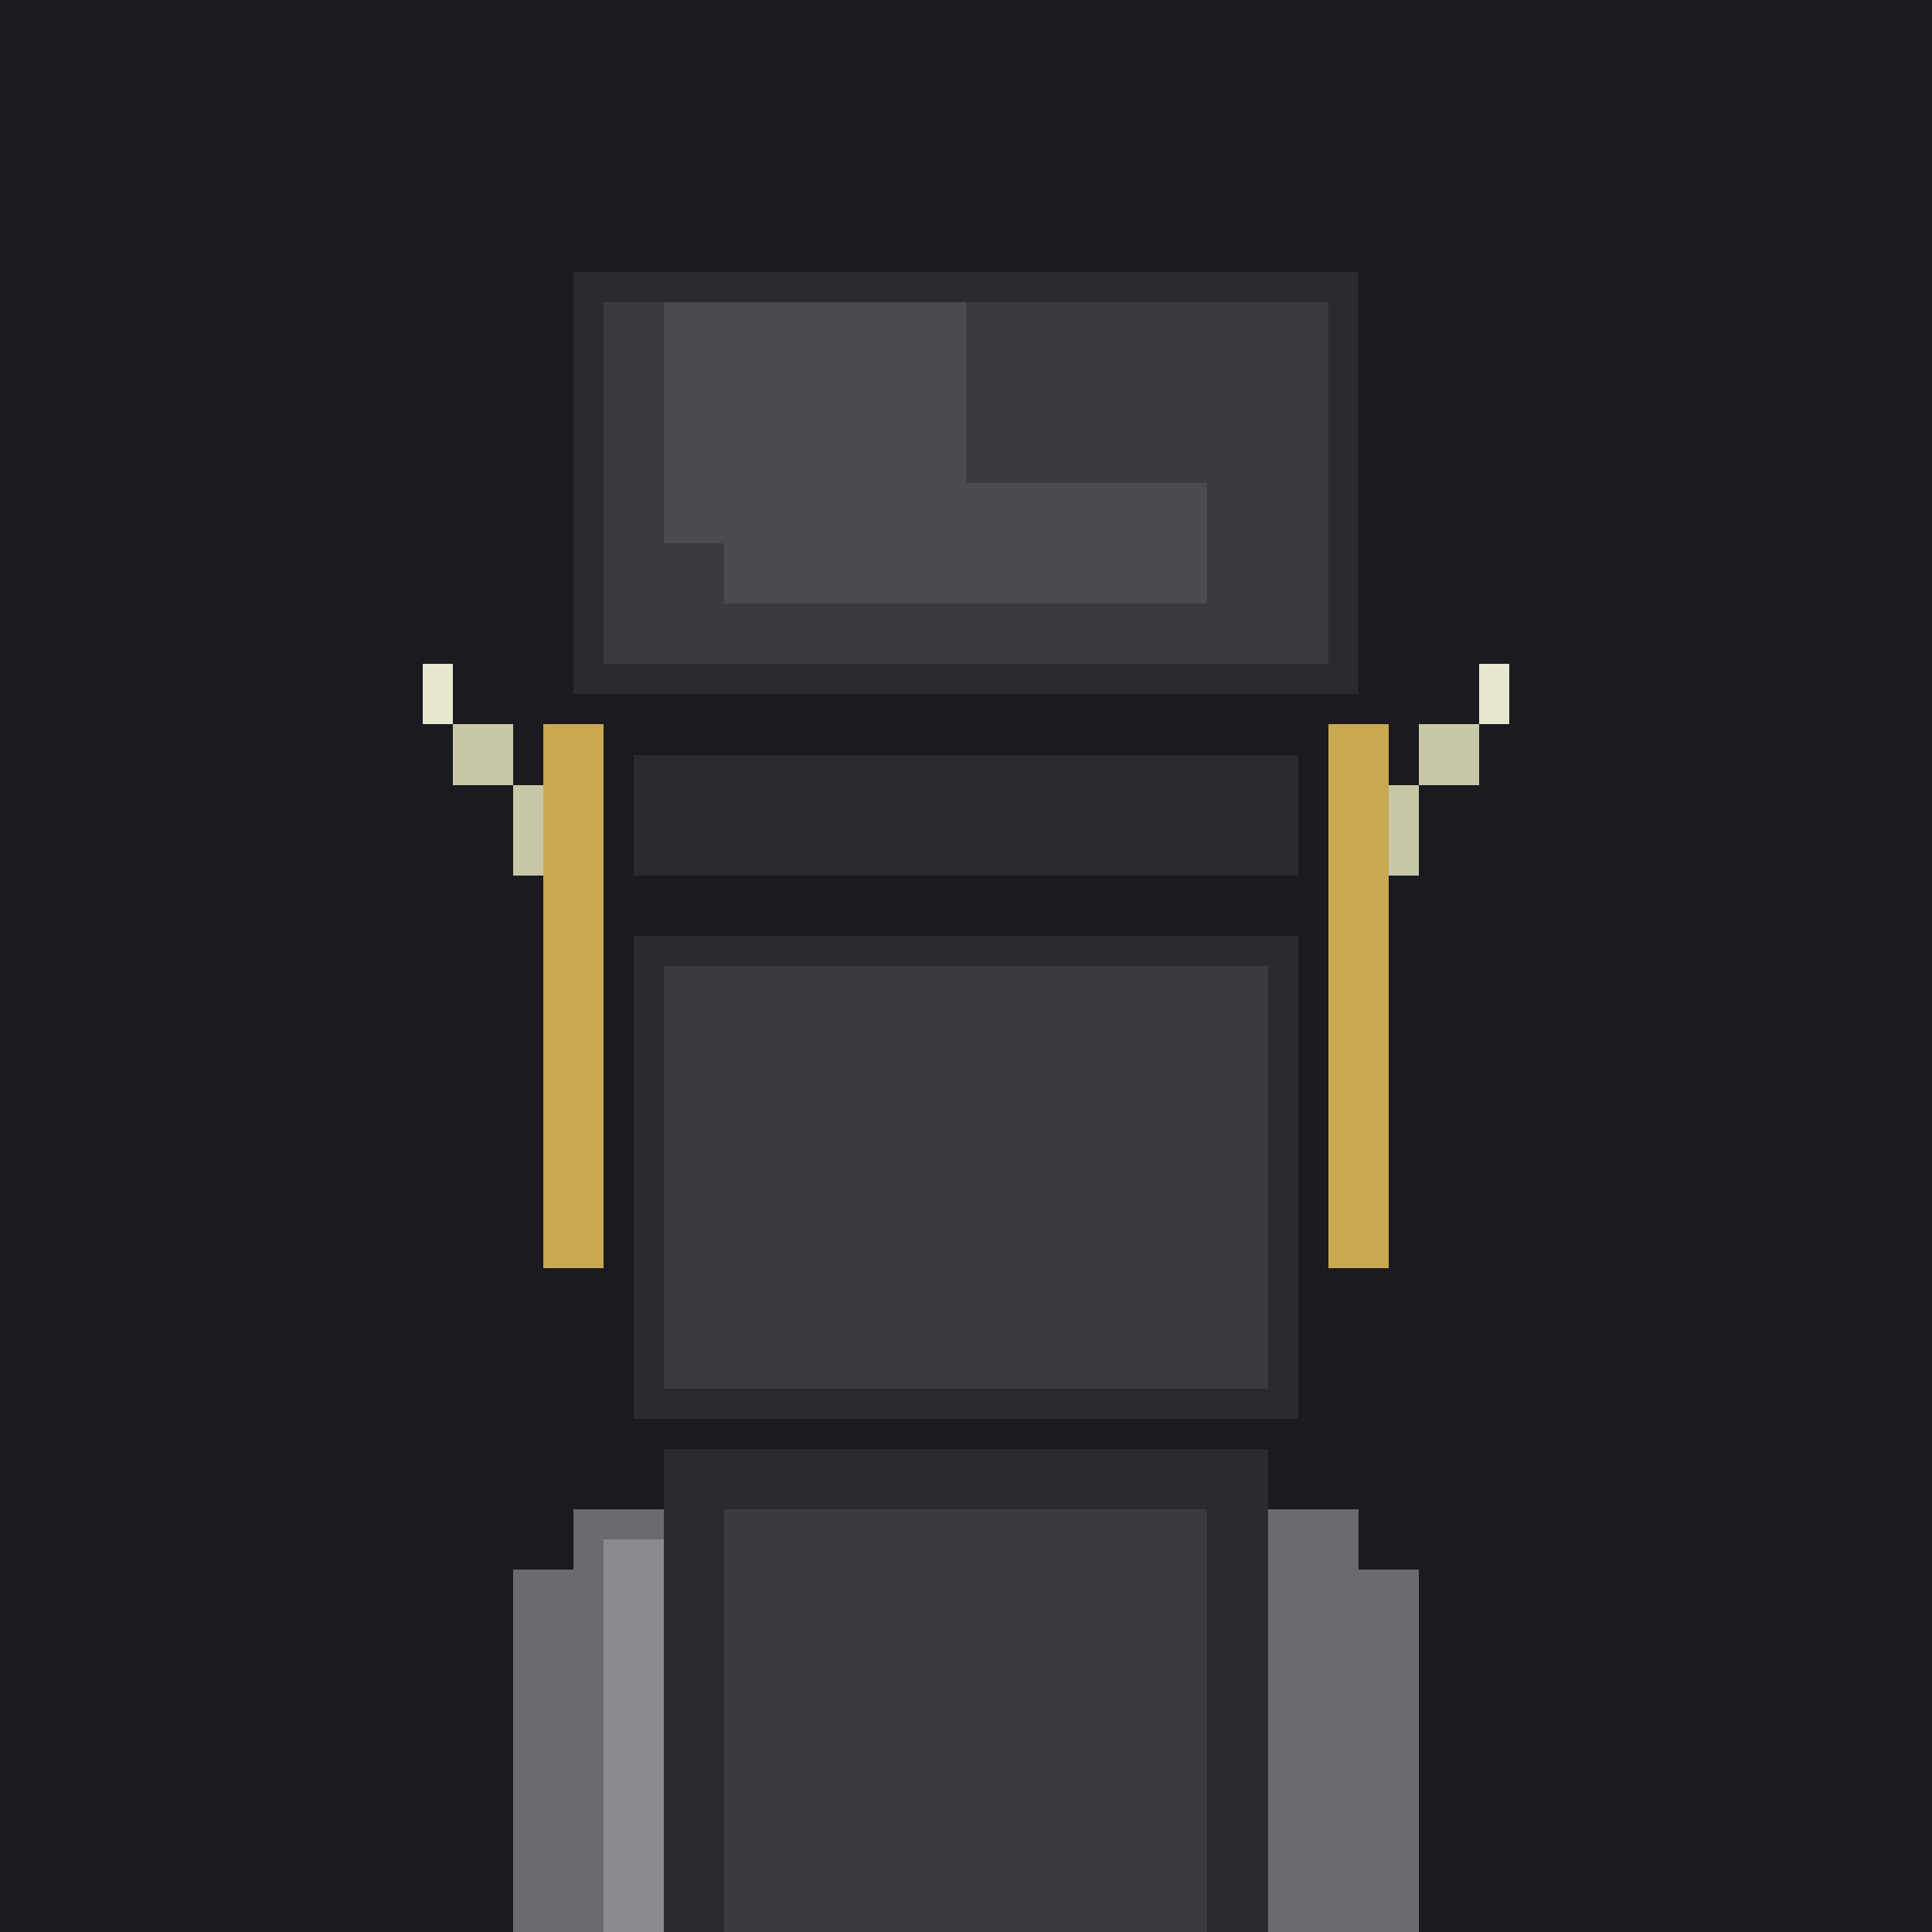
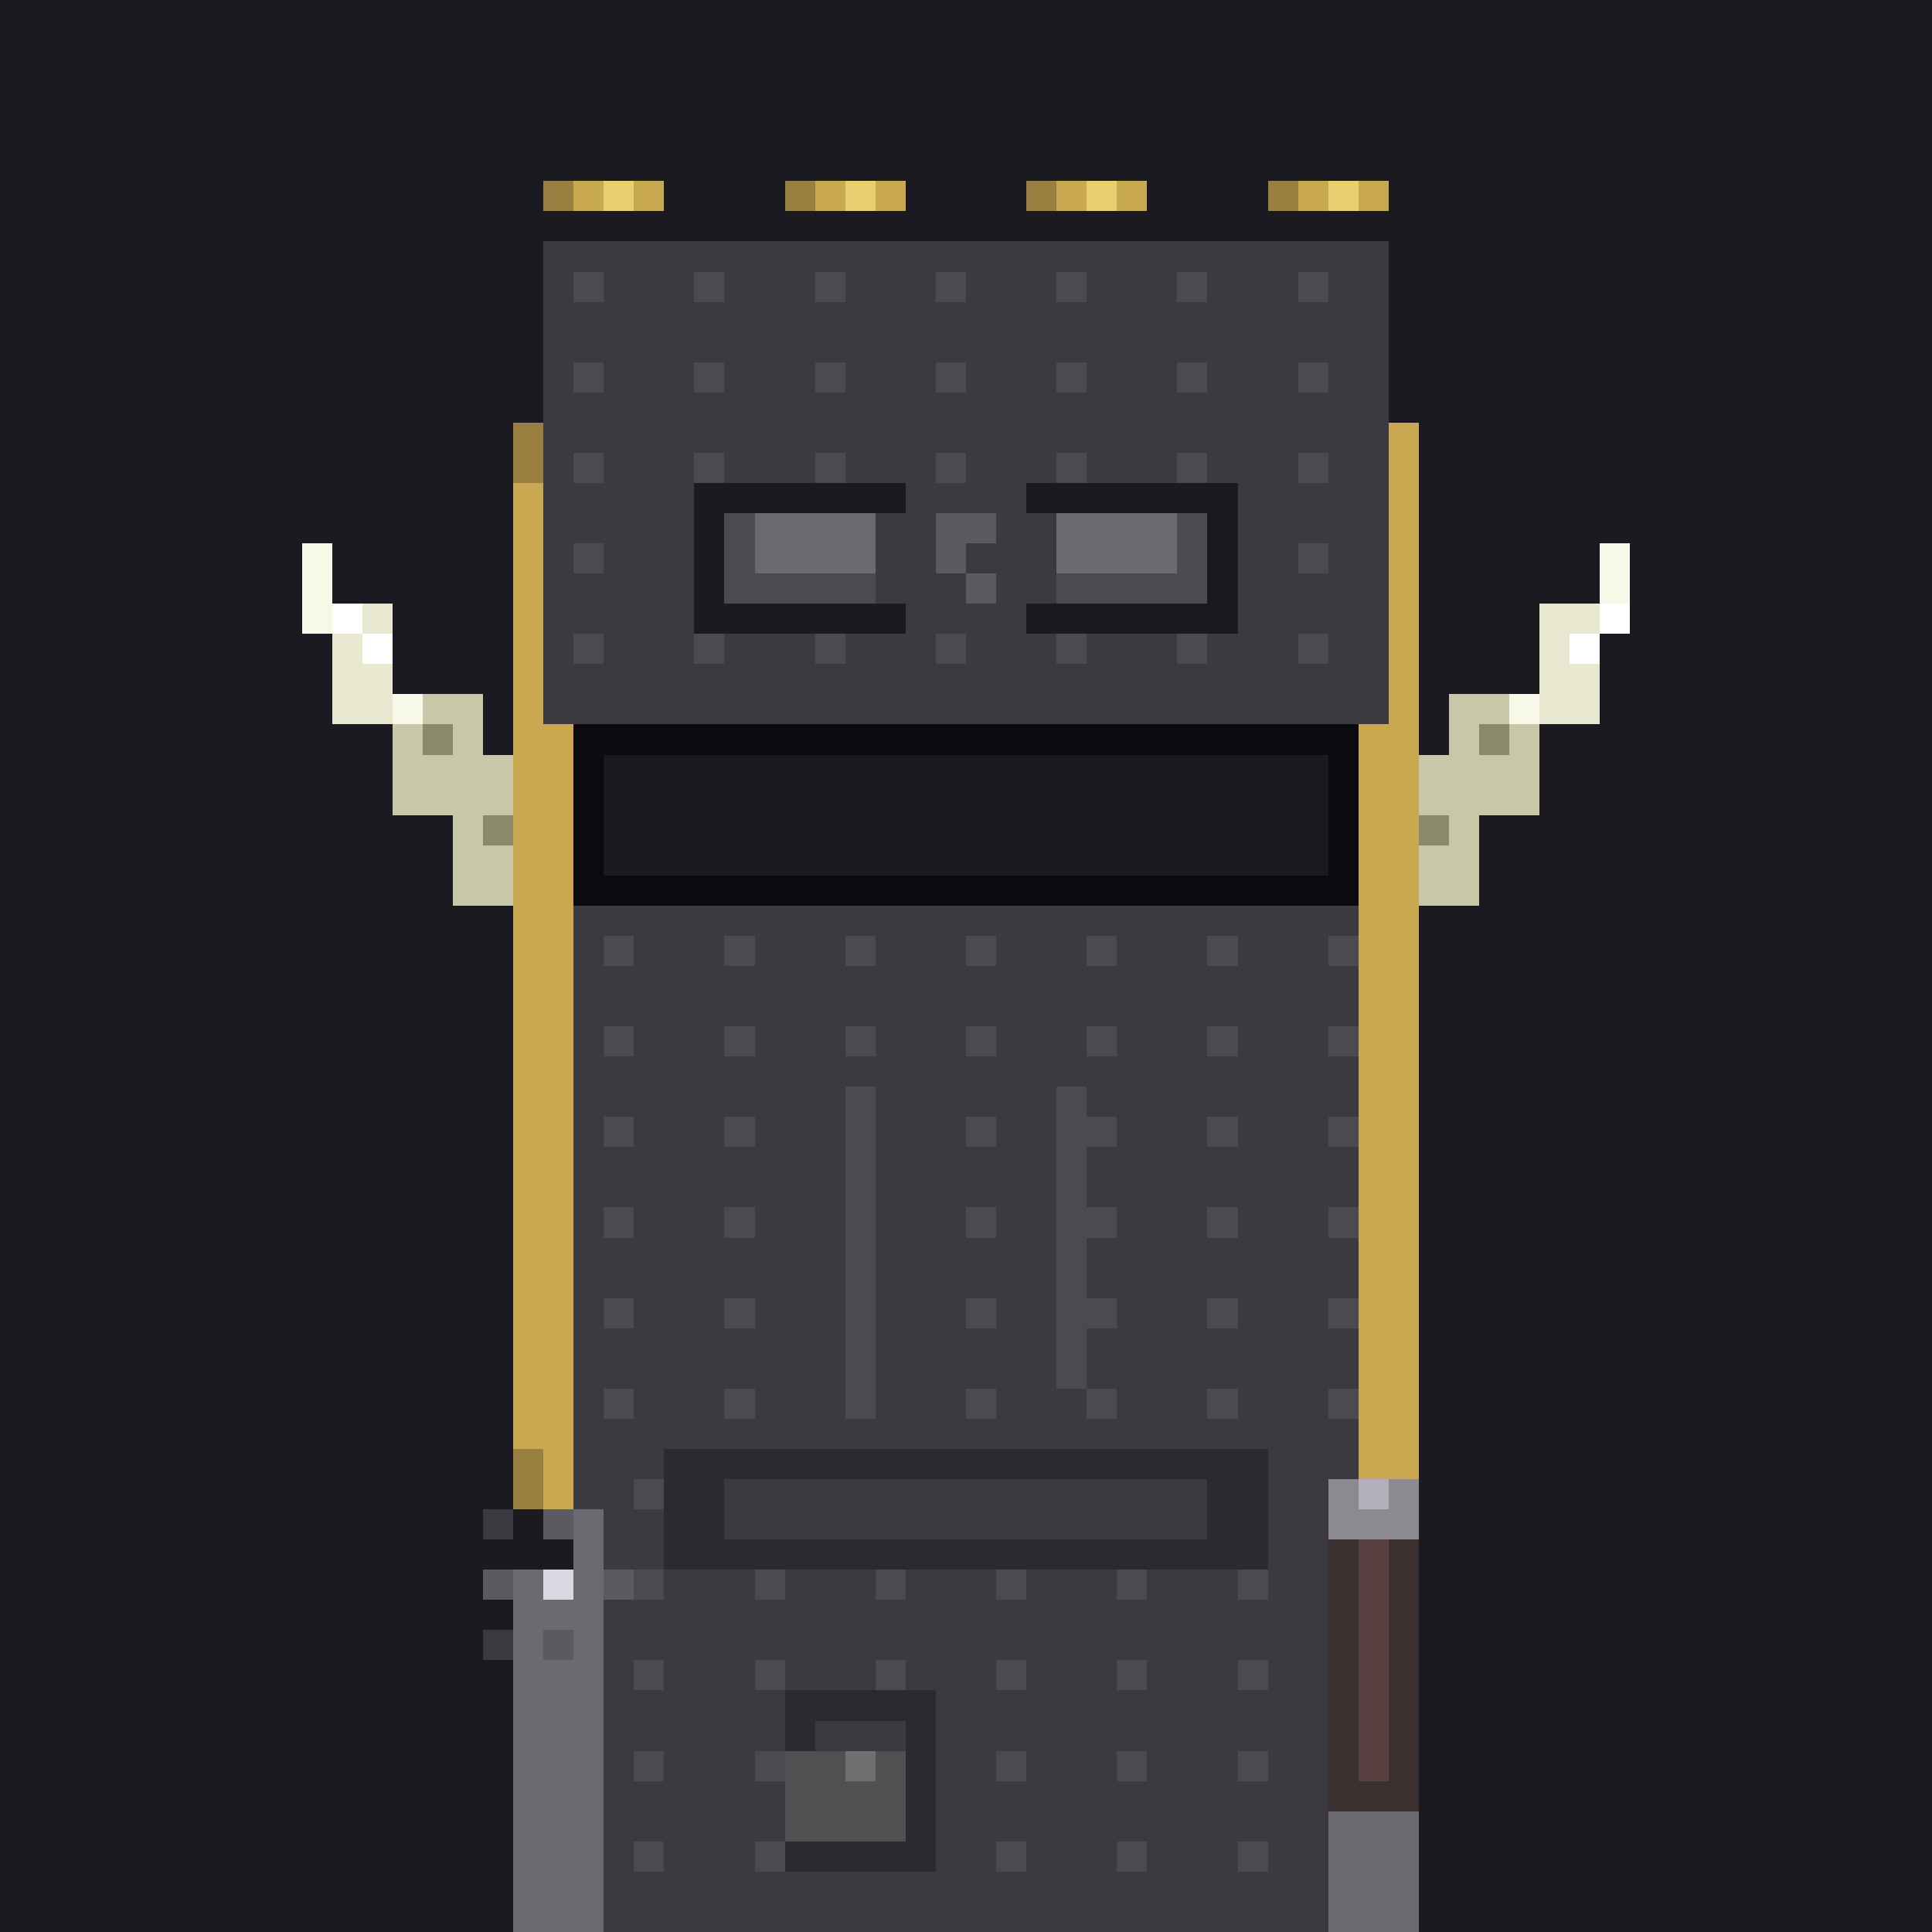
<svg xmlns="http://www.w3.org/2000/svg" viewBox="0 0 64 64" shape-rendering="crispEdges">
  <rect x="0" y="0" width="64" height="64" fill="#1a1a20" />
  <rect x="19" y="50" width="26" height="14" fill="#6a6a70" />
  <rect x="17" y="52" width="2" height="12" fill="#6a6a70" />
  <rect x="45" y="52" width="2" height="12" fill="#6a6a70" />
  <rect x="20" y="51" width="3" height="13" fill="#8a8a90" />
-   <rect x="29" y="48" width="6" height="16" fill="#c8c8a8" />
-   <rect x="30" y="48" width="2" height="16" fill="#e8e8d0" />
+   <rect x="28" y="48" width="8" height="16" fill="#4a4a3a" />
+   <rect x="29" y="48" width="6" height="16" fill="#8a8a6a" />
+   <rect x="30" y="48" width="4" height="16" fill="#c8c8a8" />
+   <rect x="31" y="48" width="2" height="16" fill="#e8e8d0" />
  <rect x="28" y="14" width="8" height="1" fill="#4a4a3a" />
  <rect x="27" y="15" width="10" height="1" fill="#4a4a3a" />
  <rect x="26" y="16" width="12" height="1" fill="#4a4a3a" />
  <rect x="25" y="17" width="14" height="1" fill="#4a4a3a" />
-   <rect x="25" y="18" width="14" height="1" fill="#4a4a3a" />
-   <rect x="24" y="19" width="16" height="1" fill="#4a4a3a" />
+   <rect x="24" y="18" width="16" height="1" fill="#4a4a3a" />
+   <rect x="23" y="19" width="18" height="1" fill="#4a4a3a" />
  <rect x="23" y="20" width="18" height="1" fill="#4a4a3a" />
-   <rect x="23" y="21" width="18" height="1" fill="#4a4a3a" />
-   <rect x="23" y="22" width="18" height="1" fill="#4a4a3a" />
+   <rect x="22" y="21" width="20" height="1" fill="#4a4a3a" />
+   <rect x="22" y="22" width="20" height="1" fill="#4a4a3a" />
  <rect x="22" y="23" width="20" height="1" fill="#4a4a3a" />
-   <rect x="22" y="24" width="20" height="1" fill="#4a4a3a" />
-   <rect x="22" y="25" width="20" height="1" fill="#4a4a3a" />
-   <rect x="22" y="26" width="20" height="1" fill="#4a4a3a" />
+   <rect x="21" y="24" width="22" height="1" fill="#4a4a3a" />
+   <rect x="21" y="25" width="22" height="1" fill="#4a4a3a" />
+   <rect x="21" y="26" width="22" height="1" fill="#4a4a3a" />
  <rect x="21" y="27" width="22" height="1" fill="#4a4a3a" />
-   <rect x="21" y="28" width="22" height="1" fill="#4a4a3a" />
-   <rect x="21" y="29" width="22" height="1" fill="#4a4a3a" />
-   <rect x="21" y="30" width="22" height="1" fill="#4a4a3a" />
-   <rect x="21" y="31" width="22" height="1" fill="#4a4a3a" />
-   <rect x="21" y="32" width="22" height="1" fill="#4a4a3a" />
-   <rect x="21" y="33" width="22" height="1" fill="#4a4a3a" />
-   <rect x="21" y="34" width="22" height="1" fill="#4a4a3a" />
-   <rect x="21" y="35" width="22" height="1" fill="#4a4a3a" />
-   <rect x="21" y="36" width="22" height="1" fill="#4a4a3a" />
-   <rect x="21" y="37" width="22" height="1" fill="#4a4a3a" />
-   <rect x="22" y="38" width="20" height="1" fill="#4a4a3a" />
-   <rect x="22" y="39" width="20" height="1" fill="#4a4a3a" />
-   <rect x="22" y="40" width="20" height="1" fill="#4a4a3a" />
-   <rect x="22" y="41" width="20" height="1" fill="#4a4a3a" />
-   <rect x="23" y="42" width="18" height="1" fill="#4a4a3a" />
-   <rect x="23" y="43" width="18" height="1" fill="#4a4a3a" />
-   <rect x="23" y="44" width="18" height="1" fill="#4a4a3a" />
-   <rect x="24" y="45" width="16" height="1" fill="#4a4a3a" />
-   <rect x="25" y="46" width="14" height="1" fill="#4a4a3a" />
-   <rect x="25" y="47" width="14" height="1" fill="#4a4a3a" />
-   <rect x="26" y="48" width="12" height="1" fill="#4a4a3a" />
-   <rect x="27" y="49" width="10" height="1" fill="#4a4a3a" />
-   <rect x="28" y="50" width="8" height="1" fill="#4a4a3a" />
-   <rect x="29" y="15" width="6" height="1" fill="#8a8a6a" />
-   <rect x="27" y="16" width="10" height="1" fill="#8a8a6a" />
-   <rect x="26" y="17" width="12" height="1" fill="#8a8a6a" />
-   <rect x="26" y="18" width="12" height="1" fill="#8a8a6a" />
-   <rect x="25" y="19" width="14" height="1" fill="#8a8a6a" />
-   <rect x="25" y="20" width="14" height="1" fill="#8a8a6a" />
-   <rect x="24" y="21" width="16" height="1" fill="#8a8a6a" />
-   <rect x="24" y="22" width="16" height="1" fill="#8a8a6a" />
-   <rect x="23" y="23" width="18" height="1" fill="#8a8a6a" />
-   <rect x="23" y="24" width="18" height="1" fill="#8a8a6a" />
-   <rect x="23" y="25" width="18" height="1" fill="#8a8a6a" />
-   <rect x="23" y="26" width="18" height="1" fill="#8a8a6a" />
-   <rect x="22" y="27" width="20" height="1" fill="#8a8a6a" />
-   <rect x="22" y="28" width="20" height="1" fill="#8a8a6a" />
-   <rect x="22" y="29" width="20" height="1" fill="#8a8a6a" />
-   <rect x="22" y="30" width="20" height="1" fill="#8a8a6a" />
-   <rect x="22" y="31" width="20" height="1" fill="#8a8a6a" />
-   <rect x="22" y="32" width="20" height="1" fill="#8a8a6a" />
-   <rect x="22" y="33" width="20" height="1" fill="#8a8a6a" />
-   <rect x="22" y="34" width="20" height="1" fill="#8a8a6a" />
-   <rect x="22" y="35" width="20" height="1" fill="#8a8a6a" />
-   <rect x="22" y="36" width="20" height="1" fill="#8a8a6a" />
-   <rect x="22" y="37" width="20" height="1" fill="#8a8a6a" />
-   <rect x="23" y="38" width="18" height="1" fill="#8a8a6a" />
-   <rect x="23" y="39" width="18" height="1" fill="#8a8a6a" />
-   <rect x="23" y="40" width="18" height="1" fill="#8a8a6a" />
-   <rect x="23" y="41" width="18" height="1" fill="#8a8a6a" />
-   <rect x="24" y="42" width="16" height="1" fill="#8a8a6a" />
-   <rect x="24" y="43" width="16" height="1" fill="#8a8a6a" />
-   <rect x="25" y="44" width="14" height="1" fill="#8a8a6a" />
-   <rect x="25" y="45" width="14" height="1" fill="#8a8a6a" />
-   <rect x="26" y="46" width="12" height="1" fill="#8a8a6a" />
-   <rect x="26" y="47" width="12" height="1" fill="#8a8a6a" />
-   <rect x="27" y="48" width="10" height="1" fill="#8a8a6a" />
-   <rect x="29" y="49" width="6" height="1" fill="#8a8a6a" />
-   <rect x="29" y="15" width="6" height="1" fill="#c8c8a8" />
-   <rect x="28" y="16" width="8" height="1" fill="#c8c8a8" />
-   <rect x="27" y="17" width="10" height="1" fill="#c8c8a8" />
-   <rect x="26" y="18" width="12" height="1" fill="#c8c8a8" />
-   <rect x="26" y="19" width="12" height="1" fill="#c8c8a8" />
-   <rect x="25" y="20" width="14" height="1" fill="#c8c8a8" />
-   <rect x="25" y="21" width="14" height="1" fill="#c8c8a8" />
-   <rect x="24" y="22" width="16" height="1" fill="#c8c8a8" />
-   <rect x="24" y="23" width="16" height="1" fill="#c8c8a8" />
-   <rect x="24" y="24" width="16" height="1" fill="#c8c8a8" />
-   <rect x="24" y="25" width="16" height="1" fill="#c8c8a8" />
-   <rect x="23" y="26" width="18" height="1" fill="#c8c8a8" />
-   <rect x="23" y="27" width="18" height="1" fill="#c8c8a8" />
-   <rect x="23" y="28" width="18" height="1" fill="#c8c8a8" />
-   <rect x="23" y="29" width="18" height="1" fill="#c8c8a8" />
-   <rect x="23" y="30" width="18" height="1" fill="#c8c8a8" />
-   <rect x="23" y="31" width="18" height="1" fill="#c8c8a8" />
-   <rect x="23" y="32" width="18" height="1" fill="#c8c8a8" />
-   <rect x="23" y="33" width="18" height="1" fill="#c8c8a8" />
-   <rect x="23" y="34" width="18" height="1" fill="#c8c8a8" />
-   <rect x="23" y="35" width="18" height="1" fill="#c8c8a8" />
-   <rect x="23" y="36" width="18" height="1" fill="#c8c8a8" />
-   <rect x="24" y="37" width="16" height="1" fill="#c8c8a8" />
-   <rect x="24" y="38" width="16" height="1" fill="#c8c8a8" />
-   <rect x="24" y="39" width="16" height="1" fill="#c8c8a8" />
-   <rect x="24" y="40" width="16" height="1" fill="#c8c8a8" />
-   <rect x="25" y="41" width="14" height="1" fill="#c8c8a8" />
-   <rect x="25" y="42" width="14" height="1" fill="#c8c8a8" />
-   <rect x="26" y="43" width="12" height="1" fill="#c8c8a8" />
-   <rect x="26" y="44" width="12" height="1" fill="#c8c8a8" />
-   <rect x="27" y="45" width="10" height="1" fill="#c8c8a8" />
-   <rect x="28" y="46" width="8" height="1" fill="#c8c8a8" />
-   <rect x="29" y="47" width="6" height="1" fill="#c8c8a8" />
-   <rect x="29" y="16" width="6" height="1" fill="#e8e8d0" />
-   <rect x="29" y="17" width="6" height="1" fill="#e8e8d0" />
-   <rect x="28" y="18" width="8" height="1" fill="#e8e8d0" />
-   <rect x="27" y="19" width="10" height="1" fill="#e8e8d0" />
-   <rect x="27" y="20" width="10" height="1" fill="#e8e8d0" />
-   <rect x="26" y="21" width="12" height="1" fill="#e8e8d0" />
-   <rect x="26" y="22" width="12" height="1" fill="#e8e8d0" />
-   <rect x="26" y="23" width="12" height="1" fill="#e8e8d0" />
-   <rect x="26" y="24" width="12" height="1" fill="#e8e8d0" />
-   <rect x="25" y="25" width="14" height="1" fill="#e8e8d0" />
-   <rect x="25" y="26" width="14" height="1" fill="#e8e8d0" />
-   <rect x="25" y="27" width="14" height="1" fill="#e8e8d0" />
-   <rect x="25" y="28" width="14" height="1" fill="#e8e8d0" />
-   <rect x="25" y="29" width="14" height="1" fill="#e8e8d0" />
-   <rect x="25" y="30" width="14" height="1" fill="#e8e8d0" />
-   <rect x="25" y="31" width="14" height="1" fill="#e8e8d0" />
-   <rect x="25" y="32" width="14" height="1" fill="#e8e8d0" />
-   <rect x="25" y="33" width="14" height="1" fill="#e8e8d0" />
-   <rect x="25" y="34" width="14" height="1" fill="#e8e8d0" />
-   <rect x="25" y="35" width="14" height="1" fill="#e8e8d0" />
-   <rect x="26" y="36" width="12" height="1" fill="#e8e8d0" />
-   <rect x="26" y="37" width="12" height="1" fill="#e8e8d0" />
-   <rect x="26" y="38" width="12" height="1" fill="#e8e8d0" />
-   <rect x="26" y="39" width="12" height="1" fill="#e8e8d0" />
-   <rect x="27" y="40" width="10" height="1" fill="#e8e8d0" />
-   <rect x="27" y="41" width="10" height="1" fill="#e8e8d0" />
-   <rect x="28" y="42" width="8" height="1" fill="#e8e8d0" />
-   <rect x="29" y="43" width="6" height="1" fill="#e8e8d0" />
-   <rect x="29" y="44" width="6" height="1" fill="#e8e8d0" />
-   <rect x="17" y="26" width="3" height="3" fill="#c8c8a8" />
-   <rect x="15" y="24" width="2" height="2" fill="#c8c8a8" />
-   <rect x="14" y="22" width="1" height="2" fill="#e8e8d0" />
-   <rect x="18" y="27" width="1" height="1" fill="#8a8a6a" />
-   <rect x="44" y="26" width="3" height="3" fill="#c8c8a8" />
-   <rect x="47" y="24" width="2" height="2" fill="#c8c8a8" />
-   <rect x="49" y="22" width="1" height="2" fill="#e8e8d0" />
-   <rect x="45" y="27" width="1" height="1" fill="#8a8a6a" />
+   <rect x="20" y="28" width="24" height="1" fill="#4a4a3a" />
+   <rect x="20" y="29" width="24" height="1" fill="#4a4a3a" />
+   <rect x="20" y="30" width="24" height="1" fill="#4a4a3a" />
+   <rect x="20" y="31" width="24" height="1" fill="#4a4a3a" />
+   <rect x="20" y="32" width="24" height="1" fill="#4a4a3a" />
+   <rect x="20" y="33" width="24" height="1" fill="#4a4a3a" />
+   <rect x="20" y="34" width="24" height="1" fill="#4a4a3a" />
+   <rect x="20" y="35" width="24" height="1" fill="#4a4a3a" />
+   <rect x="20" y="36" width="24" height="1" fill="#4a4a3a" />
+   <rect x="20" y="37" width="24" height="1" fill="#4a4a3a" />
+   <rect x="20" y="38" width="24" height="1" fill="#4a4a3a" />
+   <rect x="21" y="39" width="22" height="1" fill="#4a4a3a" />
+   <rect x="21" y="40" width="22" height="1" fill="#4a4a3a" />
+   <rect x="21" y="41" width="22" height="1" fill="#4a4a3a" />
+   <rect x="21" y="42" width="22" height="1" fill="#4a4a3a" />
+   <rect x="22" y="43" width="20" height="1" fill="#4a4a3a" />
+   <rect x="22" y="44" width="20" height="1" fill="#4a4a3a" />
+   <rect x="22" y="45" width="20" height="1" fill="#4a4a3a" />
+   <rect x="23" y="46" width="18" height="1" fill="#4a4a3a" />
+   <rect x="23" y="47" width="18" height="1" fill="#4a4a3a" />
+   <rect x="24" y="48" width="16" height="1" fill="#4a4a3a" />
+   <rect x="25" y="49" width="14" height="1" fill="#4a4a3a" />
+   <rect x="26" y="50" width="12" height="1" fill="#4a4a3a" />
+   <rect x="27" y="51" width="10" height="1" fill="#4a4a3a" />
+   <rect x="28" y="52" width="8" height="1" fill="#4a4a3a" />
+   <rect x="28" y="14" width="8" height="1" fill="#8a8a6a" />
+   <rect x="27" y="15" width="10" height="1" fill="#8a8a6a" />
+   <rect x="26" y="16" width="12" height="1" fill="#8a8a6a" />
+   <rect x="25" y="17" width="14" height="1" fill="#8a8a6a" />
+   <rect x="25" y="18" width="14" height="1" fill="#8a8a6a" />
+   <rect x="24" y="19" width="16" height="1" fill="#8a8a6a" />
+   <rect x="23" y="20" width="18" height="1" fill="#8a8a6a" />
+   <rect x="23" y="21" width="18" height="1" fill="#8a8a6a" />
+   <rect x="23" y="22" width="18" height="1" fill="#8a8a6a" />
+   <rect x="22" y="23" width="20" height="1" fill="#8a8a6a" />
+   <rect x="22" y="24" width="20" height="1" fill="#8a8a6a" />
+   <rect x="22" y="25" width="20" height="1" fill="#8a8a6a" />
+   <rect x="22" y="26" width="20" height="1" fill="#8a8a6a" />
+   <rect x="21" y="27" width="22" height="1" fill="#8a8a6a" />
+   <rect x="21" y="28" width="22" height="1" fill="#8a8a6a" />
+   <rect x="21" y="29" width="22" height="1" fill="#8a8a6a" />
+   <rect x="21" y="30" width="22" height="1" fill="#8a8a6a" />
+   <rect x="21" y="31" width="22" height="1" fill="#8a8a6a" />
+   <rect x="21" y="32" width="22" height="1" fill="#8a8a6a" />
+   <rect x="21" y="33" width="22" height="1" fill="#8a8a6a" />
+   <rect x="21" y="34" width="22" height="1" fill="#8a8a6a" />
+   <rect x="21" y="35" width="22" height="1" fill="#8a8a6a" />
+   <rect x="21" y="36" width="22" height="1" fill="#8a8a6a" />
+   <rect x="21" y="37" width="22" height="1" fill="#8a8a6a" />
+   <rect x="22" y="38" width="20" height="1" fill="#8a8a6a" />
+   <rect x="22" y="39" width="20" height="1" fill="#8a8a6a" />
+   <rect x="22" y="40" width="20" height="1" fill="#8a8a6a" />
+   <rect x="22" y="41" width="20" height="1" fill="#8a8a6a" />
+   <rect x="23" y="42" width="18" height="1" fill="#8a8a6a" />
+   <rect x="23" y="43" width="18" height="1" fill="#8a8a6a" />
+   <rect x="23" y="44" width="18" height="1" fill="#8a8a6a" />
+   <rect x="24" y="45" width="16" height="1" fill="#8a8a6a" />
+   <rect x="25" y="46" width="14" height="1" fill="#8a8a6a" />
+   <rect x="25" y="47" width="14" height="1" fill="#8a8a6a" />
+   <rect x="26" y="48" width="12" height="1" fill="#8a8a6a" />
+   <rect x="27" y="49" width="10" height="1" fill="#8a8a6a" />
+   <rect x="28" y="50" width="8" height="1" fill="#8a8a6a" />
+   <rect x="29" y="14" width="6" height="1" fill="#c8c8a8" />
+   <rect x="27" y="15" width="10" height="1" fill="#c8c8a8" />
+   <rect x="26" y="16" width="12" height="1" fill="#c8c8a8" />
+   <rect x="26" y="17" width="12" height="1" fill="#c8c8a8" />
+   <rect x="25" y="18" width="14" height="1" fill="#c8c8a8" />
+   <rect x="25" y="19" width="14" height="1" fill="#c8c8a8" />
+   <rect x="24" y="20" width="16" height="1" fill="#c8c8a8" />
+   <rect x="24" y="21" width="16" height="1" fill="#c8c8a8" />
+   <rect x="23" y="22" width="18" height="1" fill="#c8c8a8" />
+   <rect x="23" y="23" width="18" height="1" fill="#c8c8a8" />
+   <rect x="23" y="24" width="18" height="1" fill="#c8c8a8" />
+   <rect x="23" y="25" width="18" height="1" fill="#c8c8a8" />
+   <rect x="22" y="26" width="20" height="1" fill="#c8c8a8" />
+   <rect x="22" y="27" width="20" height="1" fill="#c8c8a8" />
+   <rect x="22" y="28" width="20" height="1" fill="#c8c8a8" />
+   <rect x="22" y="29" width="20" height="1" fill="#c8c8a8" />
+   <rect x="22" y="30" width="20" height="1" fill="#c8c8a8" />
+   <rect x="22" y="31" width="20" height="1" fill="#c8c8a8" />
+   <rect x="22" y="32" width="20" height="1" fill="#c8c8a8" />
+   <rect x="22" y="33" width="20" height="1" fill="#c8c8a8" />
+   <rect x="22" y="34" width="20" height="1" fill="#c8c8a8" />
+   <rect x="22" y="35" width="20" height="1" fill="#c8c8a8" />
+   <rect x="22" y="36" width="20" height="1" fill="#c8c8a8" />
+   <rect x="23" y="37" width="18" height="1" fill="#c8c8a8" />
+   <rect x="23" y="38" width="18" height="1" fill="#c8c8a8" />
+   <rect x="23" y="39" width="18" height="1" fill="#c8c8a8" />
+   <rect x="23" y="40" width="18" height="1" fill="#c8c8a8" />
+   <rect x="24" y="41" width="16" height="1" fill="#c8c8a8" />
+   <rect x="24" y="42" width="16" height="1" fill="#c8c8a8" />
+   <rect x="25" y="43" width="14" height="1" fill="#c8c8a8" />
+   <rect x="25" y="44" width="14" height="1" fill="#c8c8a8" />
+   <rect x="26" y="45" width="12" height="1" fill="#c8c8a8" />
+   <rect x="26" y="46" width="12" height="1" fill="#c8c8a8" />
+   <rect x="27" y="47" width="10" height="1" fill="#c8c8a8" />
+   <rect x="29" y="48" width="6" height="1" fill="#c8c8a8" />
+   <rect x="29" y="15" width="6" height="1" fill="#e8e8d0" />
+   <rect x="28" y="16" width="8" height="1" fill="#e8e8d0" />
+   <rect x="27" y="17" width="10" height="1" fill="#e8e8d0" />
+   <rect x="27" y="18" width="10" height="1" fill="#e8e8d0" />
+   <rect x="26" y="19" width="12" height="1" fill="#e8e8d0" />
+   <rect x="26" y="20" width="12" height="1" fill="#e8e8d0" />
+   <rect x="25" y="21" width="14" height="1" fill="#e8e8d0" />
+   <rect x="25" y="22" width="14" height="1" fill="#e8e8d0" />
+   <rect x="25" y="23" width="14" height="1" fill="#e8e8d0" />
+   <rect x="25" y="24" width="14" height="1" fill="#e8e8d0" />
+   <rect x="24" y="25" width="16" height="1" fill="#e8e8d0" />
+   <rect x="24" y="26" width="16" height="1" fill="#e8e8d0" />
+   <rect x="24" y="27" width="16" height="1" fill="#e8e8d0" />
+   <rect x="24" y="28" width="16" height="1" fill="#e8e8d0" />
+   <rect x="24" y="29" width="16" height="1" fill="#e8e8d0" />
+   <rect x="24" y="30" width="16" height="1" fill="#e8e8d0" />
+   <rect x="24" y="31" width="16" height="1" fill="#e8e8d0" />
+   <rect x="24" y="32" width="16" height="1" fill="#e8e8d0" />
+   <rect x="24" y="33" width="16" height="1" fill="#e8e8d0" />
+   <rect x="24" y="34" width="16" height="1" fill="#e8e8d0" />
+   <rect x="24" y="35" width="16" height="1" fill="#e8e8d0" />
+   <rect x="25" y="36" width="14" height="1" fill="#e8e8d0" />
+   <rect x="25" y="37" width="14" height="1" fill="#e8e8d0" />
+   <rect x="25" y="38" width="14" height="1" fill="#e8e8d0" />
+   <rect x="25" y="39" width="14" height="1" fill="#e8e8d0" />
+   <rect x="26" y="40" width="12" height="1" fill="#e8e8d0" />
+   <rect x="26" y="41" width="12" height="1" fill="#e8e8d0" />
+   <rect x="27" y="42" width="10" height="1" fill="#e8e8d0" />
+   <rect x="27" y="43" width="10" height="1" fill="#e8e8d0" />
+   <rect x="28" y="44" width="8" height="1" fill="#e8e8d0" />
+   <rect x="29" y="45" width="6" height="1" fill="#e8e8d0" />
+   <rect x="30" y="19" width="4" height="1" fill="#f8f8e8" />
+   <rect x="30" y="20" width="4" height="1" fill="#f8f8e8" />
+   <rect x="29" y="21" width="6" height="1" fill="#f8f8e8" />
+   <rect x="29" y="22" width="6" height="1" fill="#f8f8e8" />
+   <rect x="29" y="23" width="6" height="1" fill="#f8f8e8" />
+   <rect x="28" y="24" width="8" height="1" fill="#f8f8e8" />
+   <rect x="28" y="25" width="8" height="1" fill="#f8f8e8" />
+   <rect x="28" y="26" width="8" height="1" fill="#f8f8e8" />
+   <rect x="28" y="27" width="8" height="1" fill="#f8f8e8" />
+   <rect x="28" y="28" width="8" height="1" fill="#f8f8e8" />
+   <rect x="28" y="29" width="8" height="1" fill="#f8f8e8" />
+   <rect x="28" y="30" width="8" height="1" fill="#f8f8e8" />
+   <rect x="28" y="31" width="8" height="1" fill="#f8f8e8" />
+   <rect x="28" y="32" width="8" height="1" fill="#f8f8e8" />
+   <rect x="29" y="33" width="6" height="1" fill="#f8f8e8" />
+   <rect x="29" y="34" width="6" height="1" fill="#f8f8e8" />
+   <rect x="29" y="35" width="6" height="1" fill="#f8f8e8" />
+   <rect x="30" y="36" width="4" height="1" fill="#f8f8e8" />
+   <rect x="30" y="37" width="4" height="1" fill="#f8f8e8" />
+   <rect x="22" y="30" width="3" height="2" fill="#8a8a6a" />
+   <rect x="39" y="30" width="3" height="2" fill="#8a8a6a" />
+   <rect x="23" y="31" width="1" height="1" fill="#e8e8d0" />
+   <rect x="40" y="31" width="1" height="1" fill="#e8e8d0" />
+   <rect x="15" y="25" width="4" height="5" fill="#c8c8a8" />
+   <rect x="13" y="23" width="3" height="4" fill="#c8c8a8" />
+   <rect x="11" y="20" width="2" height="4" fill="#e8e8d0" />
+   <rect x="10" y="18" width="1" height="3" fill="#f8f8e8" />
+   <rect x="16" y="27" width="1" height="1" fill="#8a8a6a" />
+   <rect x="14" y="24" width="1" height="1" fill="#8a8a6a" />
+   <rect x="12" y="21" width="1" height="1" fill="#ffffff" />
+   <rect x="11" y="20" width="1" height="1" fill="#ffffff" />
+   <rect x="13" y="23" width="1" height="1" fill="#f8f8e8" />
+   <rect x="45" y="25" width="4" height="5" fill="#c8c8a8" />
+   <rect x="48" y="23" width="3" height="4" fill="#c8c8a8" />
+   <rect x="51" y="20" width="2" height="4" fill="#e8e8d0" />
+   <rect x="53" y="18" width="1" height="3" fill="#f8f8e8" />
+   <rect x="47" y="27" width="1" height="1" fill="#8a8a6a" />
+   <rect x="49" y="24" width="1" height="1" fill="#8a8a6a" />
+   <rect x="52" y="21" width="1" height="1" fill="#ffffff" />
+   <rect x="53" y="20" width="1" height="1" fill="#ffffff" />
+   <rect x="50" y="23" width="1" height="1" fill="#f8f8e8" />
  <rect x="25" y="26" width="4" height="3" fill="#f0f0e8" />
  <rect x="35" y="26" width="4" height="3" fill="#f0f0e8" />
-   <rect x="26" y="26" width="2" height="2" fill="#308040" />
-   <rect x="36" y="26" width="2" height="2" fill="#308040" />
+   <rect x="26" y="26" width="2" height="3" fill="#308040" />
+   <rect x="36" y="26" width="2" height="3" fill="#308040" />
+   <rect x="27" y="26" width="1" height="1" fill="#104020" />
  <rect x="27" y="27" width="1" height="1" fill="#104020" />
+   <rect x="27" y="28" width="1" height="1" fill="#104020" />
+   <rect x="37" y="26" width="1" height="1" fill="#104020" />
  <rect x="37" y="27" width="1" height="1" fill="#104020" />
+   <rect x="37" y="28" width="1" height="1" fill="#104020" />
  <rect x="26" y="26" width="1" height="1" fill="#ffffff" />
  <rect x="36" y="26" width="1" height="1" fill="#ffffff" />
-   <rect x="24" y="23" width="6" height="1" fill="#9a8040" />
-   <rect x="34" y="23" width="6" height="1" fill="#9a8040" />
+   <rect x="23" y="23" width="6" height="1" fill="#9a8040" />
+   <rect x="35" y="23" width="6" height="1" fill="#9a8040" />
+   <rect x="23" y="22" width="1" height="1" fill="#c8a850" />
+   <rect x="40" y="22" width="1" height="1" fill="#c8a850" />
  <rect x="32" y="30" width="1" height="1" fill="#8a8a6a" />
  <rect x="31" y="31" width="2" height="1" fill="#8a8a6a" />
-   <rect x="30" y="39" width="4" height="1" fill="#4a2020" />
-   <rect x="19" y="8" width="26" height="10" fill="#9a8040" />
-   <rect x="18" y="12" width="6" height="30" fill="#c8a850" />
-   <rect x="40" y="12" width="6" height="30" fill="#c8a850" />
-   <rect x="20" y="8" width="24" height="6" fill="#e8d070" />
-   <rect x="18" y="8" width="28" height="16" fill="#1a1a20" />
-   <rect x="19" y="9" width="26" height="14" fill="#2a2a30" />
-   <rect x="20" y="10" width="24" height="12" fill="#3a3a40" />
-   <rect x="22" y="10" width="10" height="8" fill="#4a4a50" />
-   <rect x="20" y="30" width="24" height="18" fill="#1a1a20" />
-   <rect x="21" y="31" width="22" height="16" fill="#2a2a30" />
-   <rect x="22" y="32" width="20" height="14" fill="#3a3a40" />
-   <rect x="20" y="24" width="24" height="6" fill="#1a1a20" />
-   <rect x="21" y="25" width="22" height="4" fill="#2a2a30" />
-   <rect x="24" y="16" width="16" height="4" fill="#4a4a50" />
-   <rect x="25" y="17" width="14" height="2" fill="#4a4a50" />
-   <rect x="22" y="48" width="20" height="16" fill="#2a2a30" />
-   <rect x="24" y="50" width="16" height="14" fill="#3a3a40" />
+   <rect x="32" y="30" width="1" height="1" fill="#f8f8e8" />
+   <rect x="30" y="38" width="4" height="1" fill="#4a2020" />
+   <rect x="18" y="6" width="4" height="14" fill="#c8a850" />
+   <rect x="18" y="6" width="1" height="2" fill="#9a8040" />
+   <rect x="20" y="6" width="1" height="4" fill="#e8d070" />
+   <rect x="18" y="18" width="1" height="2" fill="#9a8040" />
+   <rect x="21" y="18" width="1" height="2" fill="#9a8040" />
+   <rect x="22" y="8" width="4" height="12" fill="#c8a850" />
+   <rect x="22" y="8" width="1" height="2" fill="#9a8040" />
+   <rect x="24" y="8" width="1" height="4" fill="#e8d070" />
+   <rect x="22" y="18" width="1" height="2" fill="#9a8040" />
+   <rect x="25" y="18" width="1" height="2" fill="#9a8040" />
+   <rect x="26" y="6" width="4" height="14" fill="#c8a850" />
+   <rect x="26" y="6" width="1" height="2" fill="#9a8040" />
+   <rect x="28" y="6" width="1" height="4" fill="#e8d070" />
+   <rect x="26" y="18" width="1" height="2" fill="#9a8040" />
+   <rect x="29" y="18" width="1" height="2" fill="#9a8040" />
+   <rect x="30" y="8" width="4" height="12" fill="#c8a850" />
+   <rect x="30" y="8" width="1" height="2" fill="#9a8040" />
+   <rect x="32" y="8" width="1" height="4" fill="#e8d070" />
+   <rect x="30" y="18" width="1" height="2" fill="#9a8040" />
+   <rect x="33" y="18" width="1" height="2" fill="#9a8040" />
+   <rect x="34" y="6" width="4" height="14" fill="#c8a850" />
+   <rect x="34" y="6" width="1" height="2" fill="#9a8040" />
+   <rect x="36" y="6" width="1" height="4" fill="#e8d070" />
+   <rect x="34" y="18" width="1" height="2" fill="#9a8040" />
+   <rect x="37" y="18" width="1" height="2" fill="#9a8040" />
+   <rect x="38" y="8" width="4" height="12" fill="#c8a850" />
+   <rect x="38" y="8" width="1" height="2" fill="#9a8040" />
+   <rect x="40" y="8" width="1" height="4" fill="#e8d070" />
+   <rect x="38" y="18" width="1" height="2" fill="#9a8040" />
+   <rect x="41" y="18" width="1" height="2" fill="#9a8040" />
+   <rect x="42" y="6" width="4" height="14" fill="#c8a850" />
+   <rect x="42" y="6" width="1" height="2" fill="#9a8040" />
+   <rect x="44" y="6" width="1" height="4" fill="#e8d070" />
+   <rect x="42" y="18" width="1" height="2" fill="#9a8040" />
+   <rect x="45" y="18" width="1" height="2" fill="#9a8040" />
+   <rect x="26" y="7" width="4" height="4" fill="#e8d070" />
+   <rect x="17" y="14" width="6" height="36" fill="#c8a850" />
+   <rect x="17" y="14" width="1" height="2" fill="#9a8040" />
+   <rect x="19" y="14" width="1" height="4" fill="#e8d070" />
+   <rect x="21" y="14" width="1" height="2" fill="#9a8040" />
+   <rect x="17" y="48" width="1" height="2" fill="#9a8040" />
+   <rect x="20" y="48" width="1" height="2" fill="#9a8040" />
+   <rect x="18" y="15" width="2" height="4" fill="#e8d070" />
+   <rect x="41" y="14" width="6" height="36" fill="#c8a850" />
+   <rect x="41" y="14" width="1" height="2" fill="#9a8040" />
+   <rect x="43" y="14" width="1" height="4" fill="#e8d070" />
+   <rect x="45" y="14" width="1" height="2" fill="#9a8040" />
+   <rect x="41" y="48" width="1" height="2" fill="#9a8040" />
+   <rect x="44" y="48" width="1" height="2" fill="#9a8040" />
+   <rect x="42" y="15" width="2" height="4" fill="#e8d070" />
+   <rect x="18" y="8" width="28" height="16" fill="#3a3a40" />
+   <rect x="19" y="9" width="1" height="1" fill="#4a4a50" />
+   <rect x="19" y="12" width="1" height="1" fill="#4a4a50" />
+   <rect x="19" y="15" width="1" height="1" fill="#4a4a50" />
+   <rect x="19" y="18" width="1" height="1" fill="#4a4a50" />
+   <rect x="19" y="21" width="1" height="1" fill="#4a4a50" />
+   <rect x="23" y="9" width="1" height="1" fill="#4a4a50" />
+   <rect x="23" y="12" width="1" height="1" fill="#4a4a50" />
+   <rect x="23" y="15" width="1" height="1" fill="#4a4a50" />
+   <rect x="23" y="18" width="1" height="1" fill="#4a4a50" />
+   <rect x="23" y="21" width="1" height="1" fill="#4a4a50" />
+   <rect x="27" y="9" width="1" height="1" fill="#4a4a50" />
+   <rect x="27" y="12" width="1" height="1" fill="#4a4a50" />
+   <rect x="27" y="15" width="1" height="1" fill="#4a4a50" />
+   <rect x="27" y="18" width="1" height="1" fill="#4a4a50" />
+   <rect x="27" y="21" width="1" height="1" fill="#4a4a50" />
+   <rect x="31" y="9" width="1" height="1" fill="#4a4a50" />
+   <rect x="31" y="12" width="1" height="1" fill="#4a4a50" />
+   <rect x="31" y="15" width="1" height="1" fill="#4a4a50" />
+   <rect x="31" y="18" width="1" height="1" fill="#4a4a50" />
+   <rect x="31" y="21" width="1" height="1" fill="#4a4a50" />
+   <rect x="35" y="9" width="1" height="1" fill="#4a4a50" />
+   <rect x="35" y="12" width="1" height="1" fill="#4a4a50" />
+   <rect x="35" y="15" width="1" height="1" fill="#4a4a50" />
+   <rect x="35" y="18" width="1" height="1" fill="#4a4a50" />
+   <rect x="35" y="21" width="1" height="1" fill="#4a4a50" />
+   <rect x="39" y="9" width="1" height="1" fill="#4a4a50" />
+   <rect x="39" y="12" width="1" height="1" fill="#4a4a50" />
+   <rect x="39" y="15" width="1" height="1" fill="#4a4a50" />
+   <rect x="39" y="18" width="1" height="1" fill="#4a4a50" />
+   <rect x="39" y="21" width="1" height="1" fill="#4a4a50" />
+   <rect x="43" y="9" width="1" height="1" fill="#4a4a50" />
+   <rect x="43" y="12" width="1" height="1" fill="#4a4a50" />
+   <rect x="43" y="15" width="1" height="1" fill="#4a4a50" />
+   <rect x="43" y="18" width="1" height="1" fill="#4a4a50" />
+   <rect x="43" y="21" width="1" height="1" fill="#4a4a50" />
+   <rect x="18" y="7" width="28" height="1" fill="#1a1a20" />
+   <rect x="19" y="30" width="26" height="20" fill="#3a3a40" />
+   <rect x="20" y="31" width="1" height="1" fill="#4a4a50" />
+   <rect x="20" y="34" width="1" height="1" fill="#4a4a50" />
+   <rect x="20" y="37" width="1" height="1" fill="#4a4a50" />
+   <rect x="20" y="40" width="1" height="1" fill="#4a4a50" />
+   <rect x="20" y="43" width="1" height="1" fill="#4a4a50" />
+   <rect x="20" y="46" width="1" height="1" fill="#4a4a50" />
+   <rect x="20" y="49" width="1" height="1" fill="#4a4a50" />
+   <rect x="24" y="31" width="1" height="1" fill="#4a4a50" />
+   <rect x="24" y="34" width="1" height="1" fill="#4a4a50" />
+   <rect x="24" y="37" width="1" height="1" fill="#4a4a50" />
+   <rect x="24" y="40" width="1" height="1" fill="#4a4a50" />
+   <rect x="24" y="43" width="1" height="1" fill="#4a4a50" />
+   <rect x="24" y="46" width="1" height="1" fill="#4a4a50" />
+   <rect x="24" y="49" width="1" height="1" fill="#4a4a50" />
+   <rect x="28" y="31" width="1" height="1" fill="#4a4a50" />
+   <rect x="28" y="34" width="1" height="1" fill="#4a4a50" />
+   <rect x="28" y="37" width="1" height="1" fill="#4a4a50" />
+   <rect x="28" y="40" width="1" height="1" fill="#4a4a50" />
+   <rect x="28" y="43" width="1" height="1" fill="#4a4a50" />
+   <rect x="28" y="46" width="1" height="1" fill="#4a4a50" />
+   <rect x="28" y="49" width="1" height="1" fill="#4a4a50" />
+   <rect x="32" y="31" width="1" height="1" fill="#4a4a50" />
+   <rect x="32" y="34" width="1" height="1" fill="#4a4a50" />
+   <rect x="32" y="37" width="1" height="1" fill="#4a4a50" />
+   <rect x="32" y="40" width="1" height="1" fill="#4a4a50" />
+   <rect x="32" y="43" width="1" height="1" fill="#4a4a50" />
+   <rect x="32" y="46" width="1" height="1" fill="#4a4a50" />
+   <rect x="32" y="49" width="1" height="1" fill="#4a4a50" />
+   <rect x="36" y="31" width="1" height="1" fill="#4a4a50" />
+   <rect x="36" y="34" width="1" height="1" fill="#4a4a50" />
+   <rect x="36" y="37" width="1" height="1" fill="#4a4a50" />
+   <rect x="36" y="40" width="1" height="1" fill="#4a4a50" />
+   <rect x="36" y="43" width="1" height="1" fill="#4a4a50" />
+   <rect x="36" y="46" width="1" height="1" fill="#4a4a50" />
+   <rect x="36" y="49" width="1" height="1" fill="#4a4a50" />
+   <rect x="40" y="31" width="1" height="1" fill="#4a4a50" />
+   <rect x="40" y="34" width="1" height="1" fill="#4a4a50" />
+   <rect x="40" y="37" width="1" height="1" fill="#4a4a50" />
+   <rect x="40" y="40" width="1" height="1" fill="#4a4a50" />
+   <rect x="40" y="43" width="1" height="1" fill="#4a4a50" />
+   <rect x="40" y="46" width="1" height="1" fill="#4a4a50" />
+   <rect x="40" y="49" width="1" height="1" fill="#4a4a50" />
+   <rect x="44" y="31" width="1" height="1" fill="#4a4a50" />
+   <rect x="44" y="34" width="1" height="1" fill="#4a4a50" />
+   <rect x="44" y="37" width="1" height="1" fill="#4a4a50" />
+   <rect x="44" y="40" width="1" height="1" fill="#4a4a50" />
+   <rect x="44" y="43" width="1" height="1" fill="#4a4a50" />
+   <rect x="44" y="46" width="1" height="1" fill="#4a4a50" />
+   <rect x="44" y="49" width="1" height="1" fill="#4a4a50" />
+   <rect x="28" y="36" width="1" height="10" fill="#4a4a50" />
+   <rect x="35" y="36" width="1" height="10" fill="#4a4a50" />
+   <rect x="19" y="24" width="26" height="6" fill="#0a0a10" />
+   <rect x="20" y="25" width="24" height="4" fill="#1a1a20" />
+   <rect x="23" y="16" width="18" height="5" fill="#1a1a20" />
+   <rect x="24" y="17" width="16" height="3" fill="#4a4a50" />
+   <rect x="25" y="17" width="14" height="2" fill="#6a6a70" />
+   <rect x="30" y="16" width="4" height="1" fill="#3a3a40" />
+   <rect x="29" y="17" width="6" height="1" fill="#3a3a40" />
+   <rect x="29" y="18" width="6" height="1" fill="#3a3a40" />
+   <rect x="29" y="19" width="6" height="1" fill="#3a3a40" />
+   <rect x="30" y="20" width="4" height="1" fill="#3a3a40" />
+   <rect x="31" y="17" width="1" height="1" fill="#5a5a60" />
+   <rect x="32" y="17" width="1" height="1" fill="#5a5a60" />
+   <rect x="33" y="18" width="1" height="1" fill="#3a3a40" />
+   <rect x="32" y="19" width="1" height="1" fill="#5a5a60" />
+   <rect x="31" y="18" width="1" height="1" fill="#5a5a60" />
+   <rect x="20" y="48" width="24" height="16" fill="#3a3a40" />
+   <rect x="21" y="49" width="1" height="1" fill="#4a4a50" />
+   <rect x="21" y="52" width="1" height="1" fill="#4a4a50" />
+   <rect x="21" y="55" width="1" height="1" fill="#4a4a50" />
+   <rect x="21" y="58" width="1" height="1" fill="#4a4a50" />
+   <rect x="21" y="61" width="1" height="1" fill="#4a4a50" />
+   <rect x="25" y="49" width="1" height="1" fill="#4a4a50" />
+   <rect x="25" y="52" width="1" height="1" fill="#4a4a50" />
+   <rect x="25" y="55" width="1" height="1" fill="#4a4a50" />
+   <rect x="25" y="58" width="1" height="1" fill="#4a4a50" />
+   <rect x="25" y="61" width="1" height="1" fill="#4a4a50" />
+   <rect x="29" y="49" width="1" height="1" fill="#4a4a50" />
+   <rect x="29" y="52" width="1" height="1" fill="#4a4a50" />
+   <rect x="29" y="55" width="1" height="1" fill="#4a4a50" />
+   <rect x="29" y="58" width="1" height="1" fill="#4a4a50" />
+   <rect x="29" y="61" width="1" height="1" fill="#4a4a50" />
+   <rect x="33" y="49" width="1" height="1" fill="#4a4a50" />
+   <rect x="33" y="52" width="1" height="1" fill="#4a4a50" />
+   <rect x="33" y="55" width="1" height="1" fill="#4a4a50" />
+   <rect x="33" y="58" width="1" height="1" fill="#4a4a50" />
+   <rect x="33" y="61" width="1" height="1" fill="#4a4a50" />
+   <rect x="37" y="49" width="1" height="1" fill="#4a4a50" />
+   <rect x="37" y="52" width="1" height="1" fill="#4a4a50" />
+   <rect x="37" y="55" width="1" height="1" fill="#4a4a50" />
+   <rect x="37" y="58" width="1" height="1" fill="#4a4a50" />
+   <rect x="37" y="61" width="1" height="1" fill="#4a4a50" />
+   <rect x="41" y="49" width="1" height="1" fill="#4a4a50" />
+   <rect x="41" y="52" width="1" height="1" fill="#4a4a50" />
+   <rect x="41" y="55" width="1" height="1" fill="#4a4a50" />
+   <rect x="41" y="58" width="1" height="1" fill="#4a4a50" />
+   <rect x="41" y="61" width="1" height="1" fill="#4a4a50" />
+   <rect x="22" y="48" width="20" height="4" fill="#2a2a30" />
+   <rect x="24" y="49" width="16" height="2" fill="#3a3a40" />
+   <rect x="44" y="50" width="3" height="10" fill="#3a3030" />
+   <rect x="45" y="51" width="1" height="8" fill="#5a4040" />
+   <rect x="44" y="49" width="3" height="2" fill="#8a8a90" />
+   <rect x="45" y="49" width="1" height="1" fill="#b0b0b8" />
+   <rect x="18" y="52" width="1" height="1" fill="#8a8a90" />
+   <rect x="16" y="52" width="1" height="1" fill="#5a5a60" />
+   <rect x="20" y="52" width="1" height="1" fill="#5a5a60" />
+   <rect x="18" y="50" width="1" height="1" fill="#5a5a60" />
+   <rect x="18" y="54" width="1" height="1" fill="#5a5a60" />
+   <rect x="16" y="50" width="1" height="1" fill="#3a3a40" />
+   <rect x="20" y="50" width="1" height="1" fill="#3a3a40" />
+   <rect x="16" y="54" width="1" height="1" fill="#3a3a40" />
+   <rect x="20" y="54" width="1" height="1" fill="#3a3a40" />
+   <rect x="18" y="52" width="1" height="1" fill="#d8d8e0" />
+   <rect x="26" y="56" width="5" height="6" fill="#2a2a30" />
+   <rect x="27" y="57" width="3" height="4" fill="#3a3a40" />
+   <rect x="26" y="58" width="4" height="1" fill="#505050" />
+   <rect x="26" y="59" width="4" height="1" fill="#505050" />
+   <rect x="26" y="60" width="4" height="1" fill="#505050" />
+   <rect x="28" y="58" width="1" height="1" fill="#707070" />
</svg>
